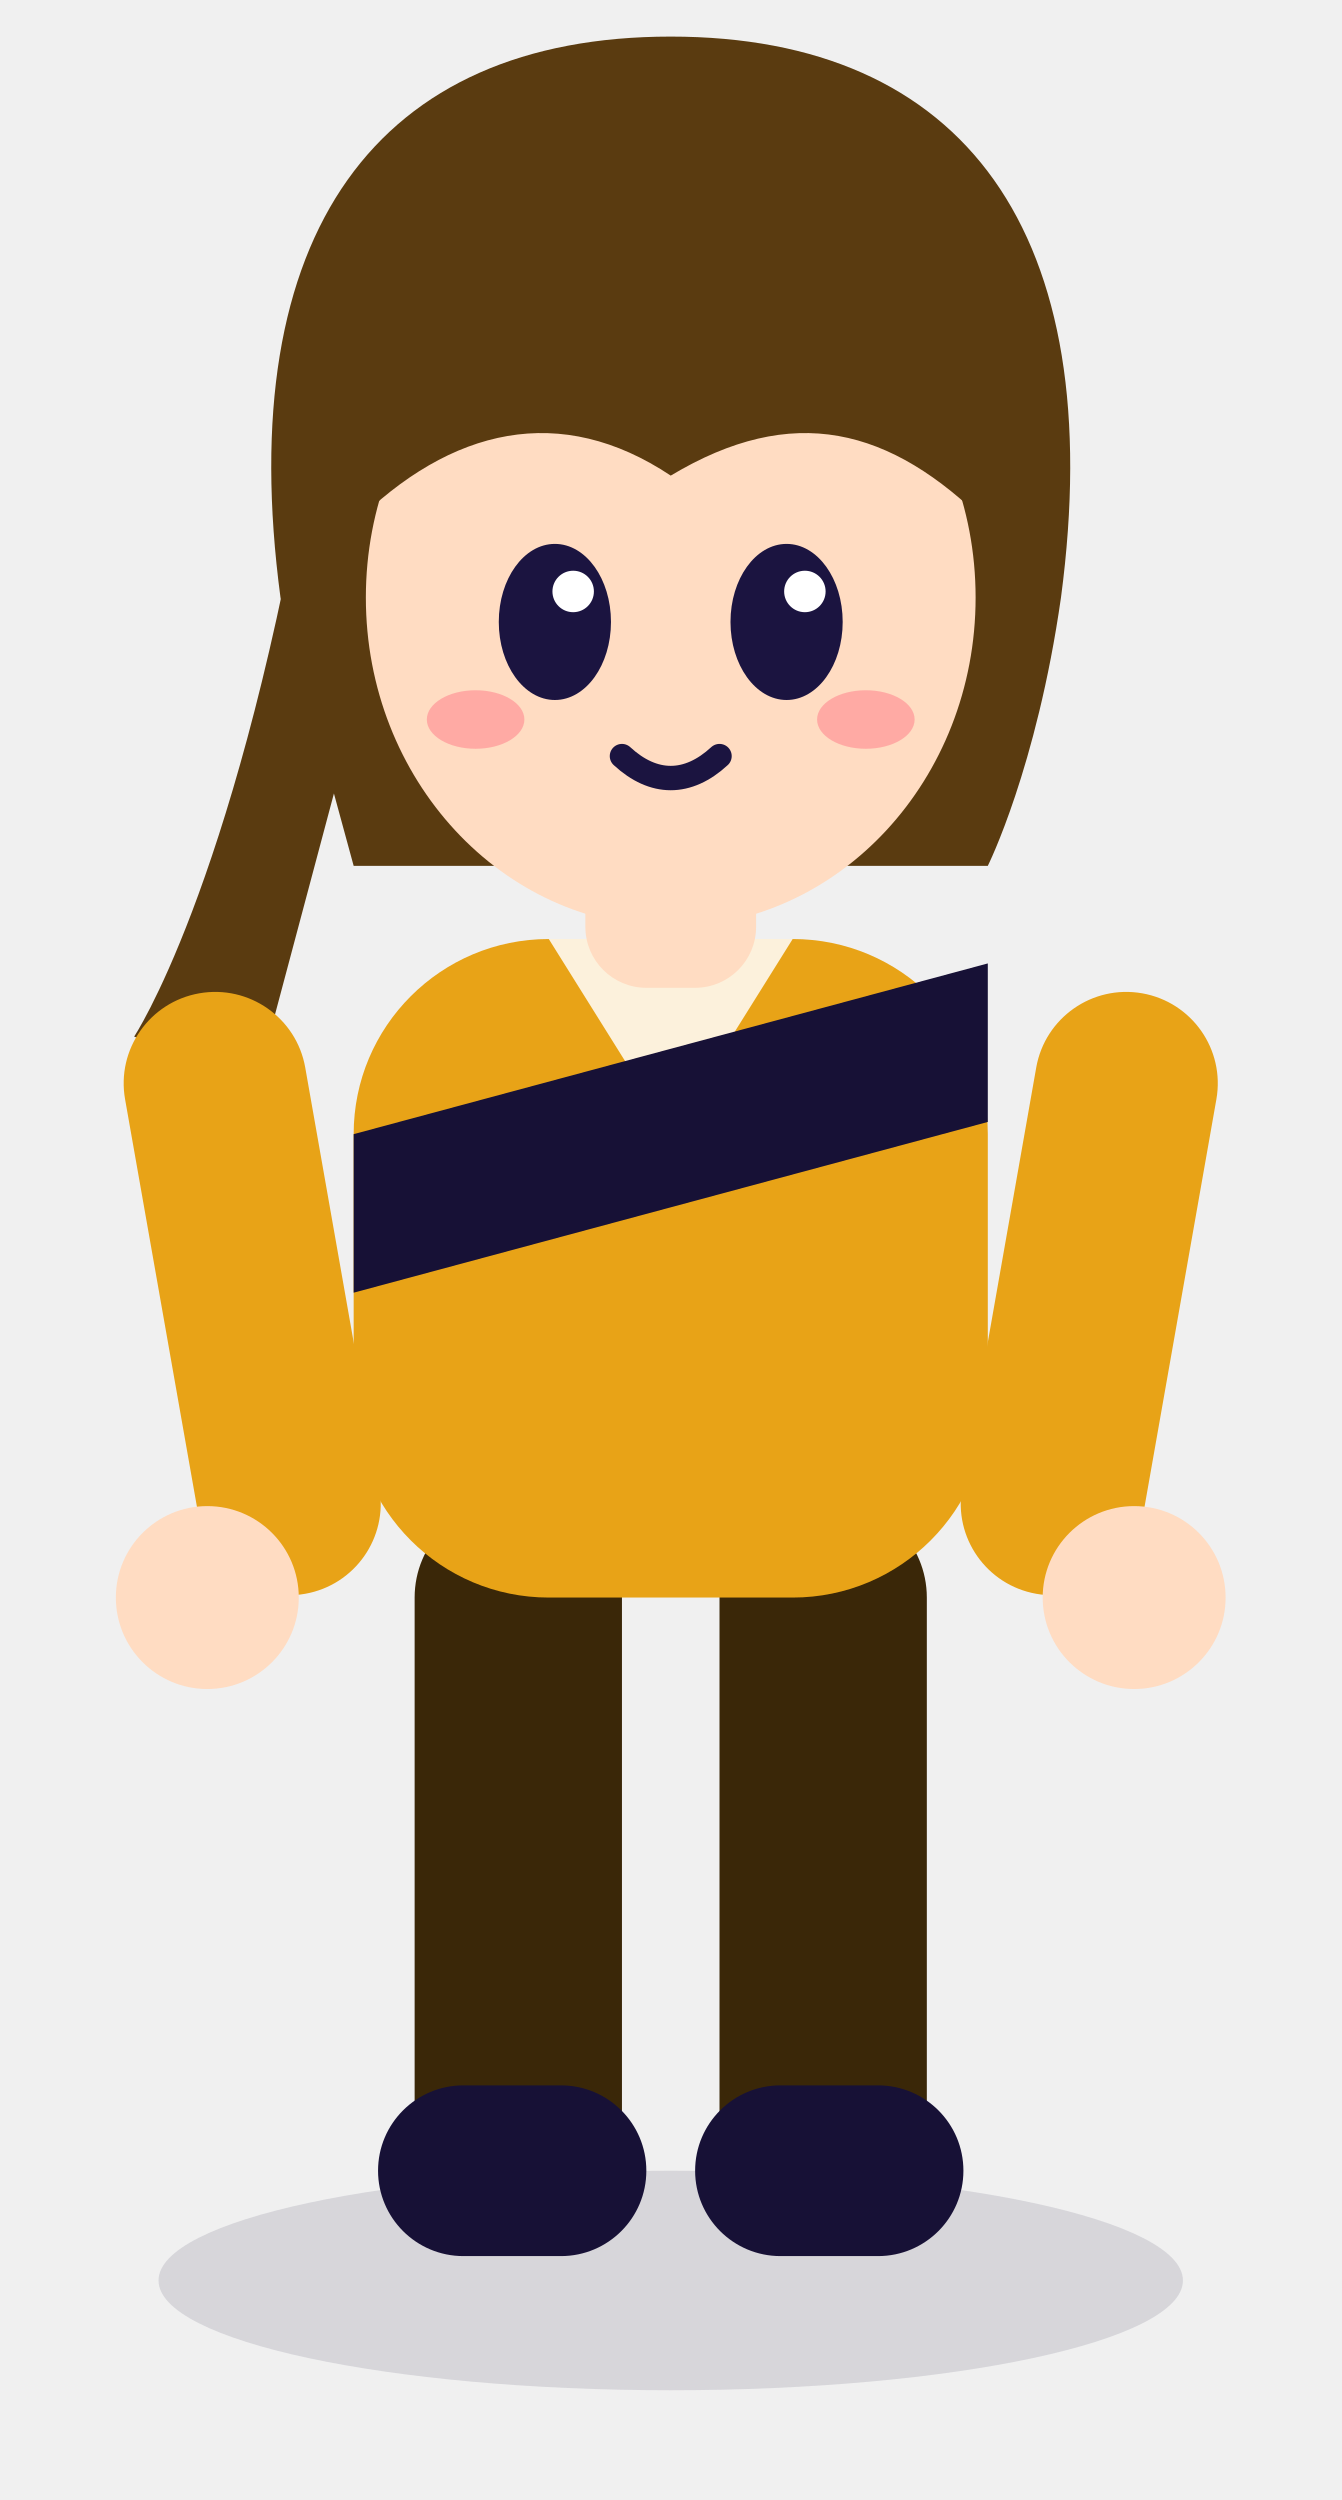
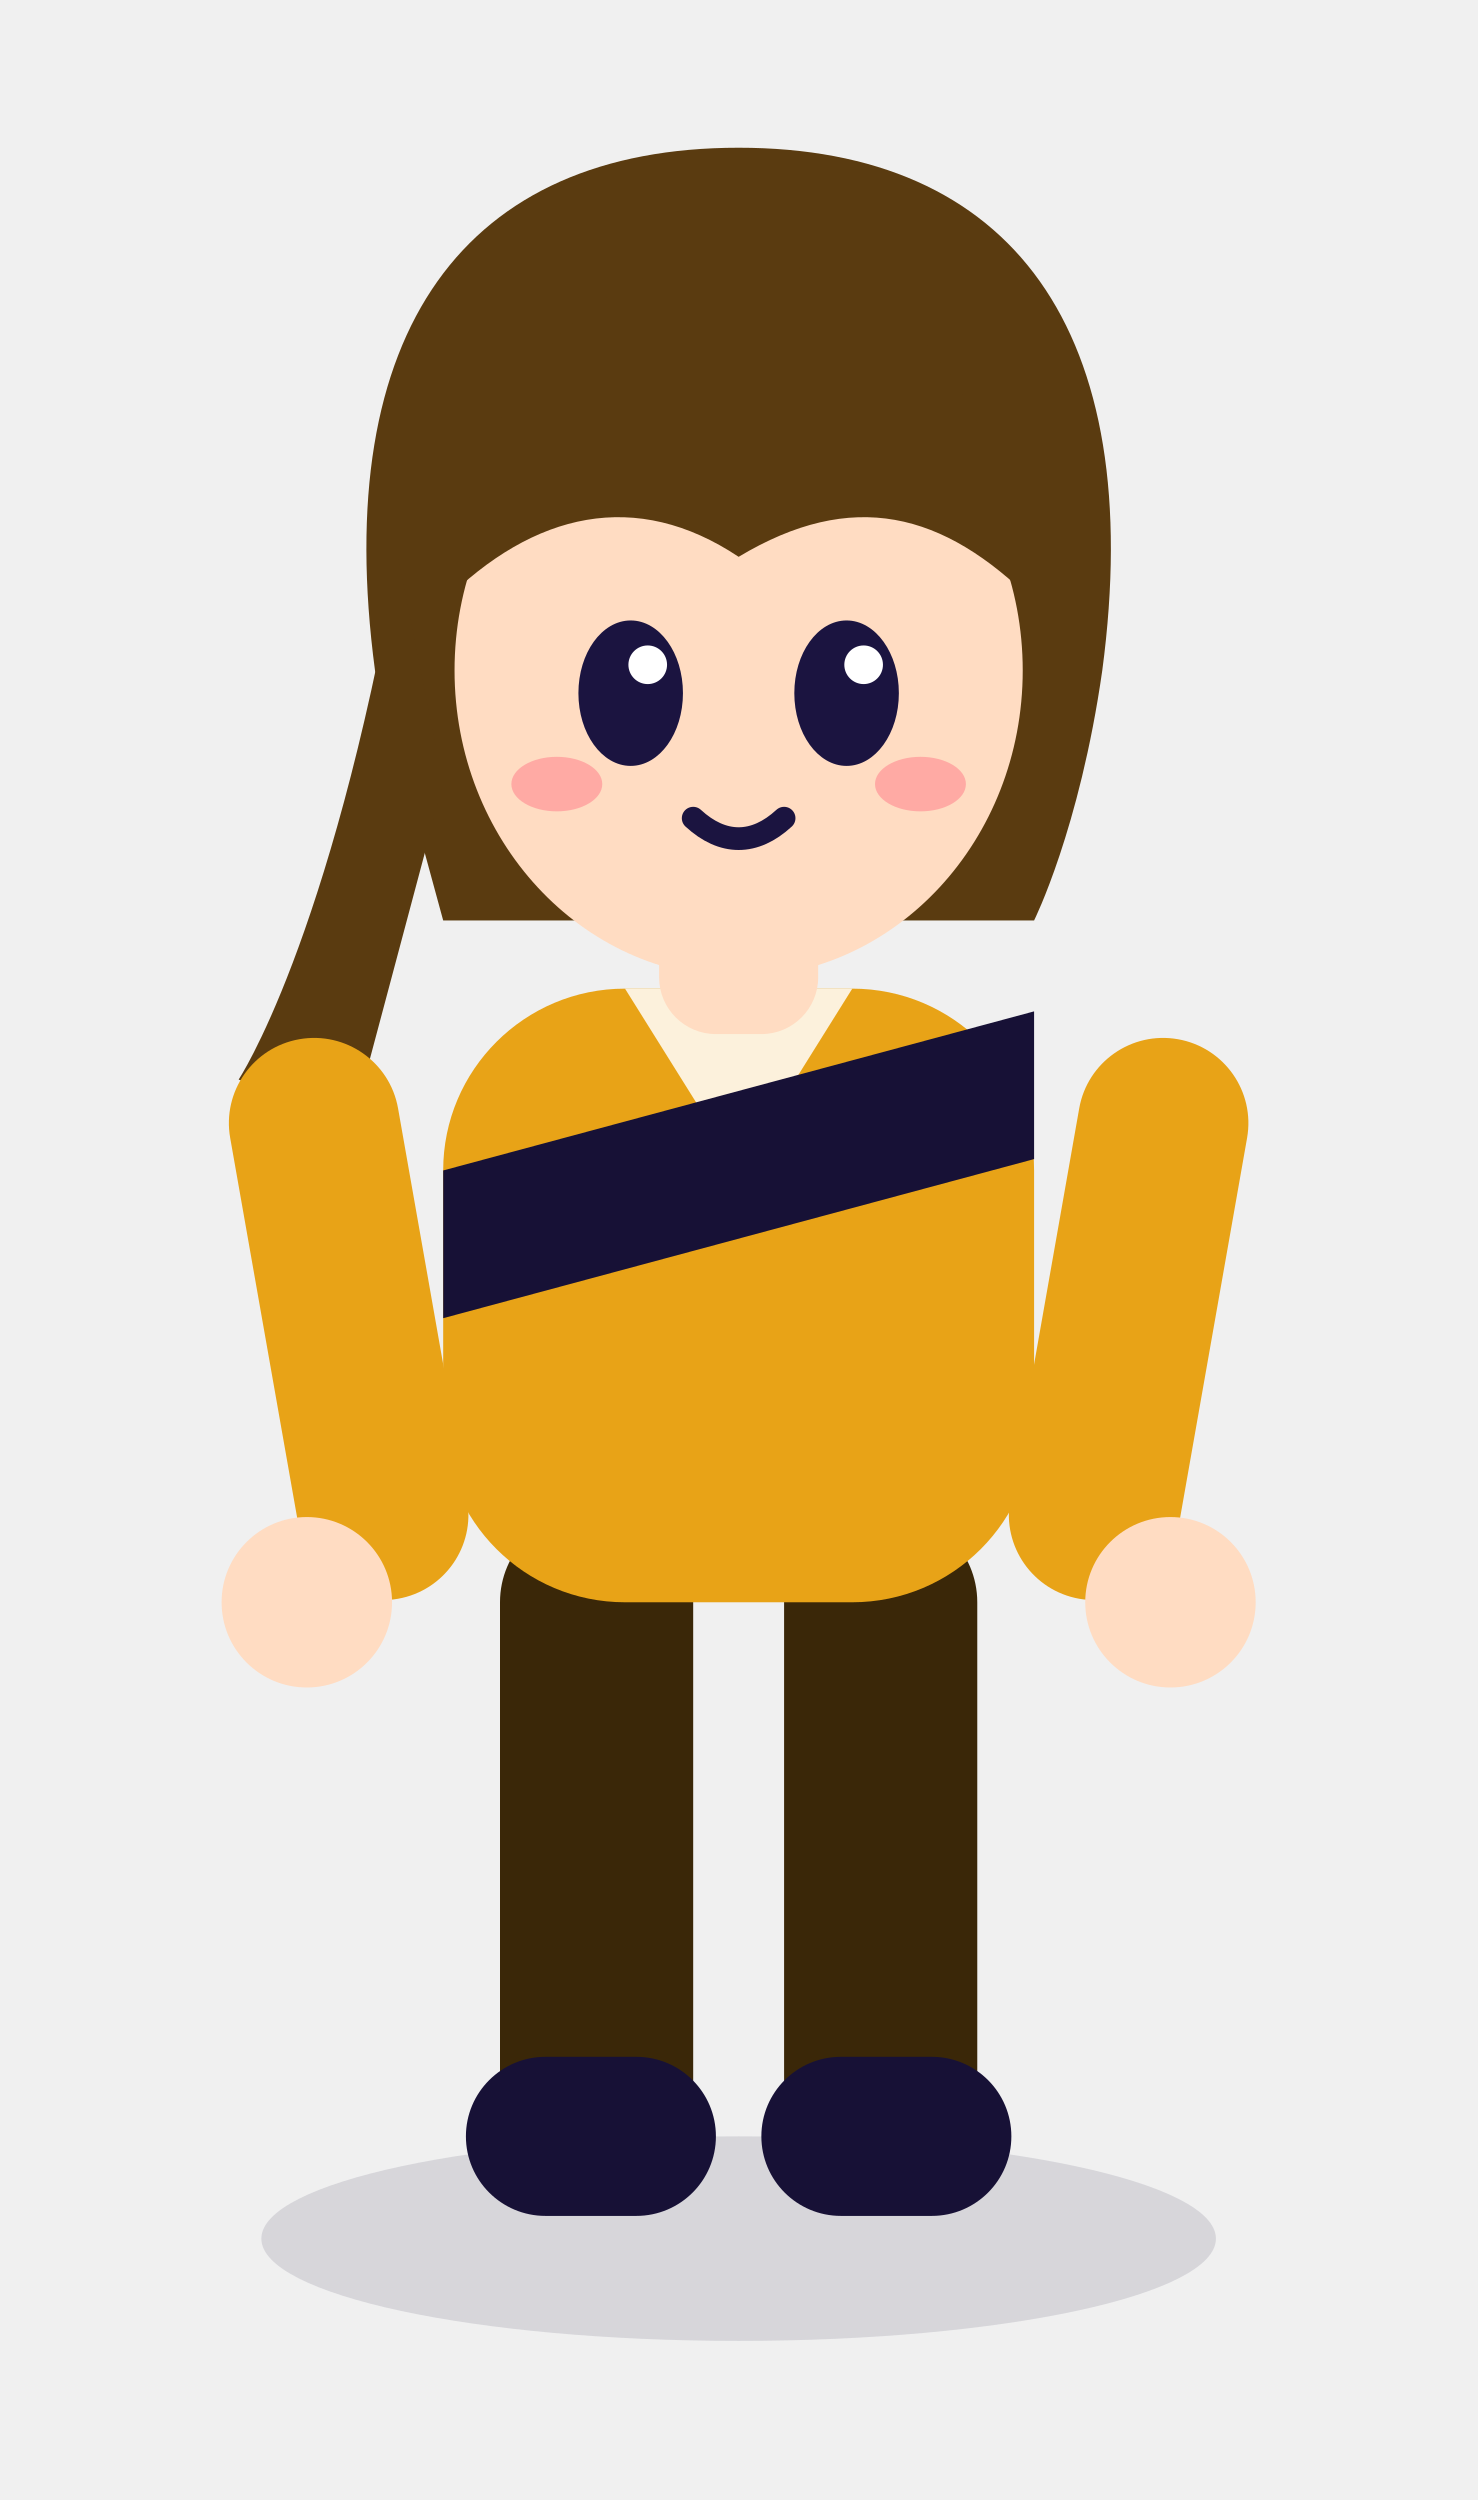
- <svg xmlns="http://www.w3.org/2000/svg" viewBox="-55 -95 110 205">
+ <svg xmlns="http://www.w3.org/2000/svg" viewBox="-65 -105 130 220">
  <ellipse cx="0" cy="92" rx="42" ry="9" fill="#171136" opacity="0.12" />
  <path d="M-32 -46c-4-30 8-46 32-46s36 16 32 46c-2 14-6 22-6 22l-52 0z" fill="#5A3B10" />
  <path d="M-30 -56c-6 34-14 46-14 46l10 4 8-30z" fill="#5A3B10" />
  <rect x="-21" y="28" width="17" height="58" rx="8" fill="#3A2708" />
  <rect x="4" y="28" width="17" height="58" rx="8" fill="#3A2708" />
  <rect x="-24" y="76" width="22" height="14" rx="7" fill="#171136" />
  <rect x="2" y="76" width="22" height="14" rx="7" fill="#171136" />
  <rect x="-26" y="-18" width="52" height="54" rx="16" fill="#E8A317" />
  <path d="M-10 -18h20l-10 16z" fill="#FFFFFF" opacity="0.85" />
  <rect x="-42" y="-14" width="15" height="50" rx="7.5" fill="#E8A317" transform="rotate(-10 -34 10)" />
  <rect x="27" y="-14" width="15" height="50" rx="7.5" fill="#E8A317" transform="rotate(10 34 10)" />
  <circle cx="-38" cy="36" r="7.5" fill="#FFDCC2" />
  <circle cx="38" cy="36" r="7.5" fill="#FFDCC2" />
  <rect x="-7" y="-30" width="14" height="16" rx="5" fill="#FFDCC2" />
  <ellipse cx="0" cy="-46" rx="25" ry="27" fill="#FFDCC2" />
  <path d="M-26 -52c4-22 14-30 26-30s22 8 26 30c-8-8-16-10-26-4-9-6-18-4-26 4z" fill="#5A3B10" />
  <ellipse cx="-9.5" cy="-44" rx="4.6" ry="6.4" fill="#1B1440" />
  <ellipse cx="9.5" cy="-44" rx="4.6" ry="6.4" fill="#1B1440" />
  <circle cx="-8" cy="-46.5" r="1.7" fill="#FFFFFF" />
  <circle cx="11" cy="-46.5" r="1.7" fill="#FFFFFF" />
  <ellipse cx="-16" cy="-36" rx="4" ry="2.4" fill="#FF4D6D" opacity="0.35" />
  <ellipse cx="16" cy="-36" rx="4" ry="2.4" fill="#FF4D6D" opacity="0.35" />
  <path d="M-4 -33c2.6 2.4 5.4 2.4 8 0" fill="none" stroke="#1B1440" stroke-width="2" stroke-linecap="round" stroke-linejoin="round" />
  <path d="M-26 -2 l52 -14 v13 l-52 14 z" fill="#171136" />
</svg>
